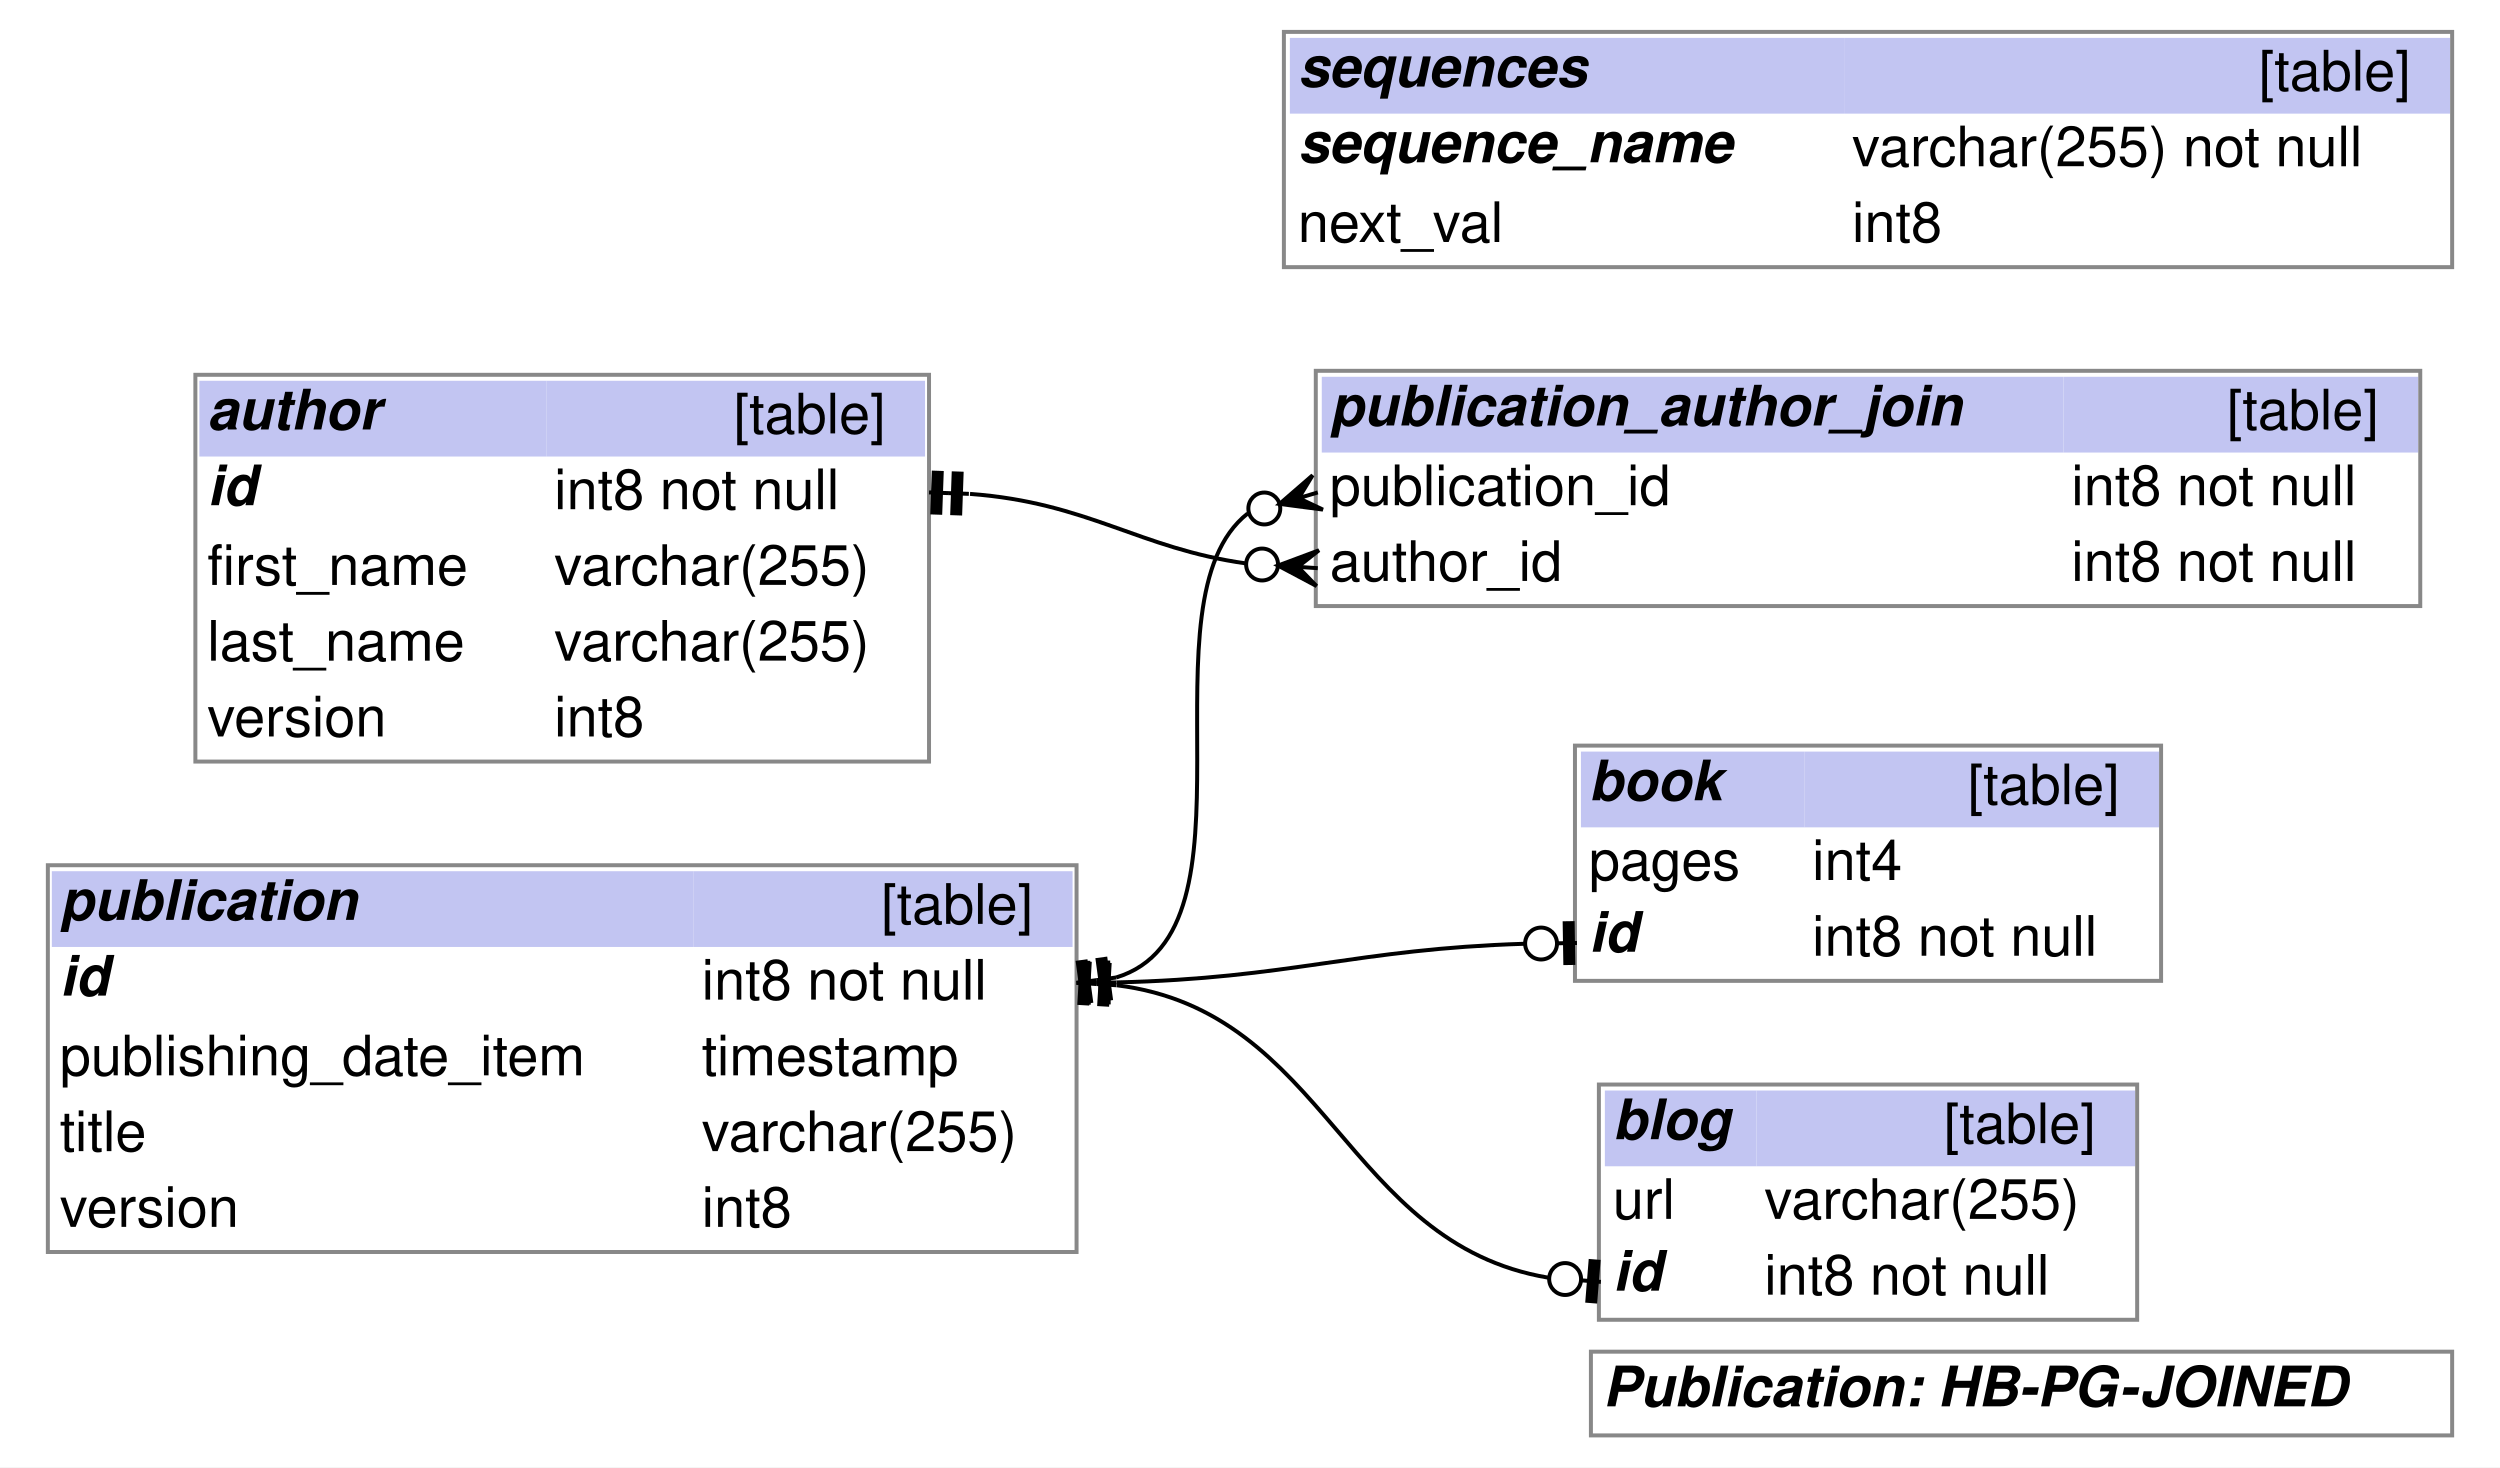
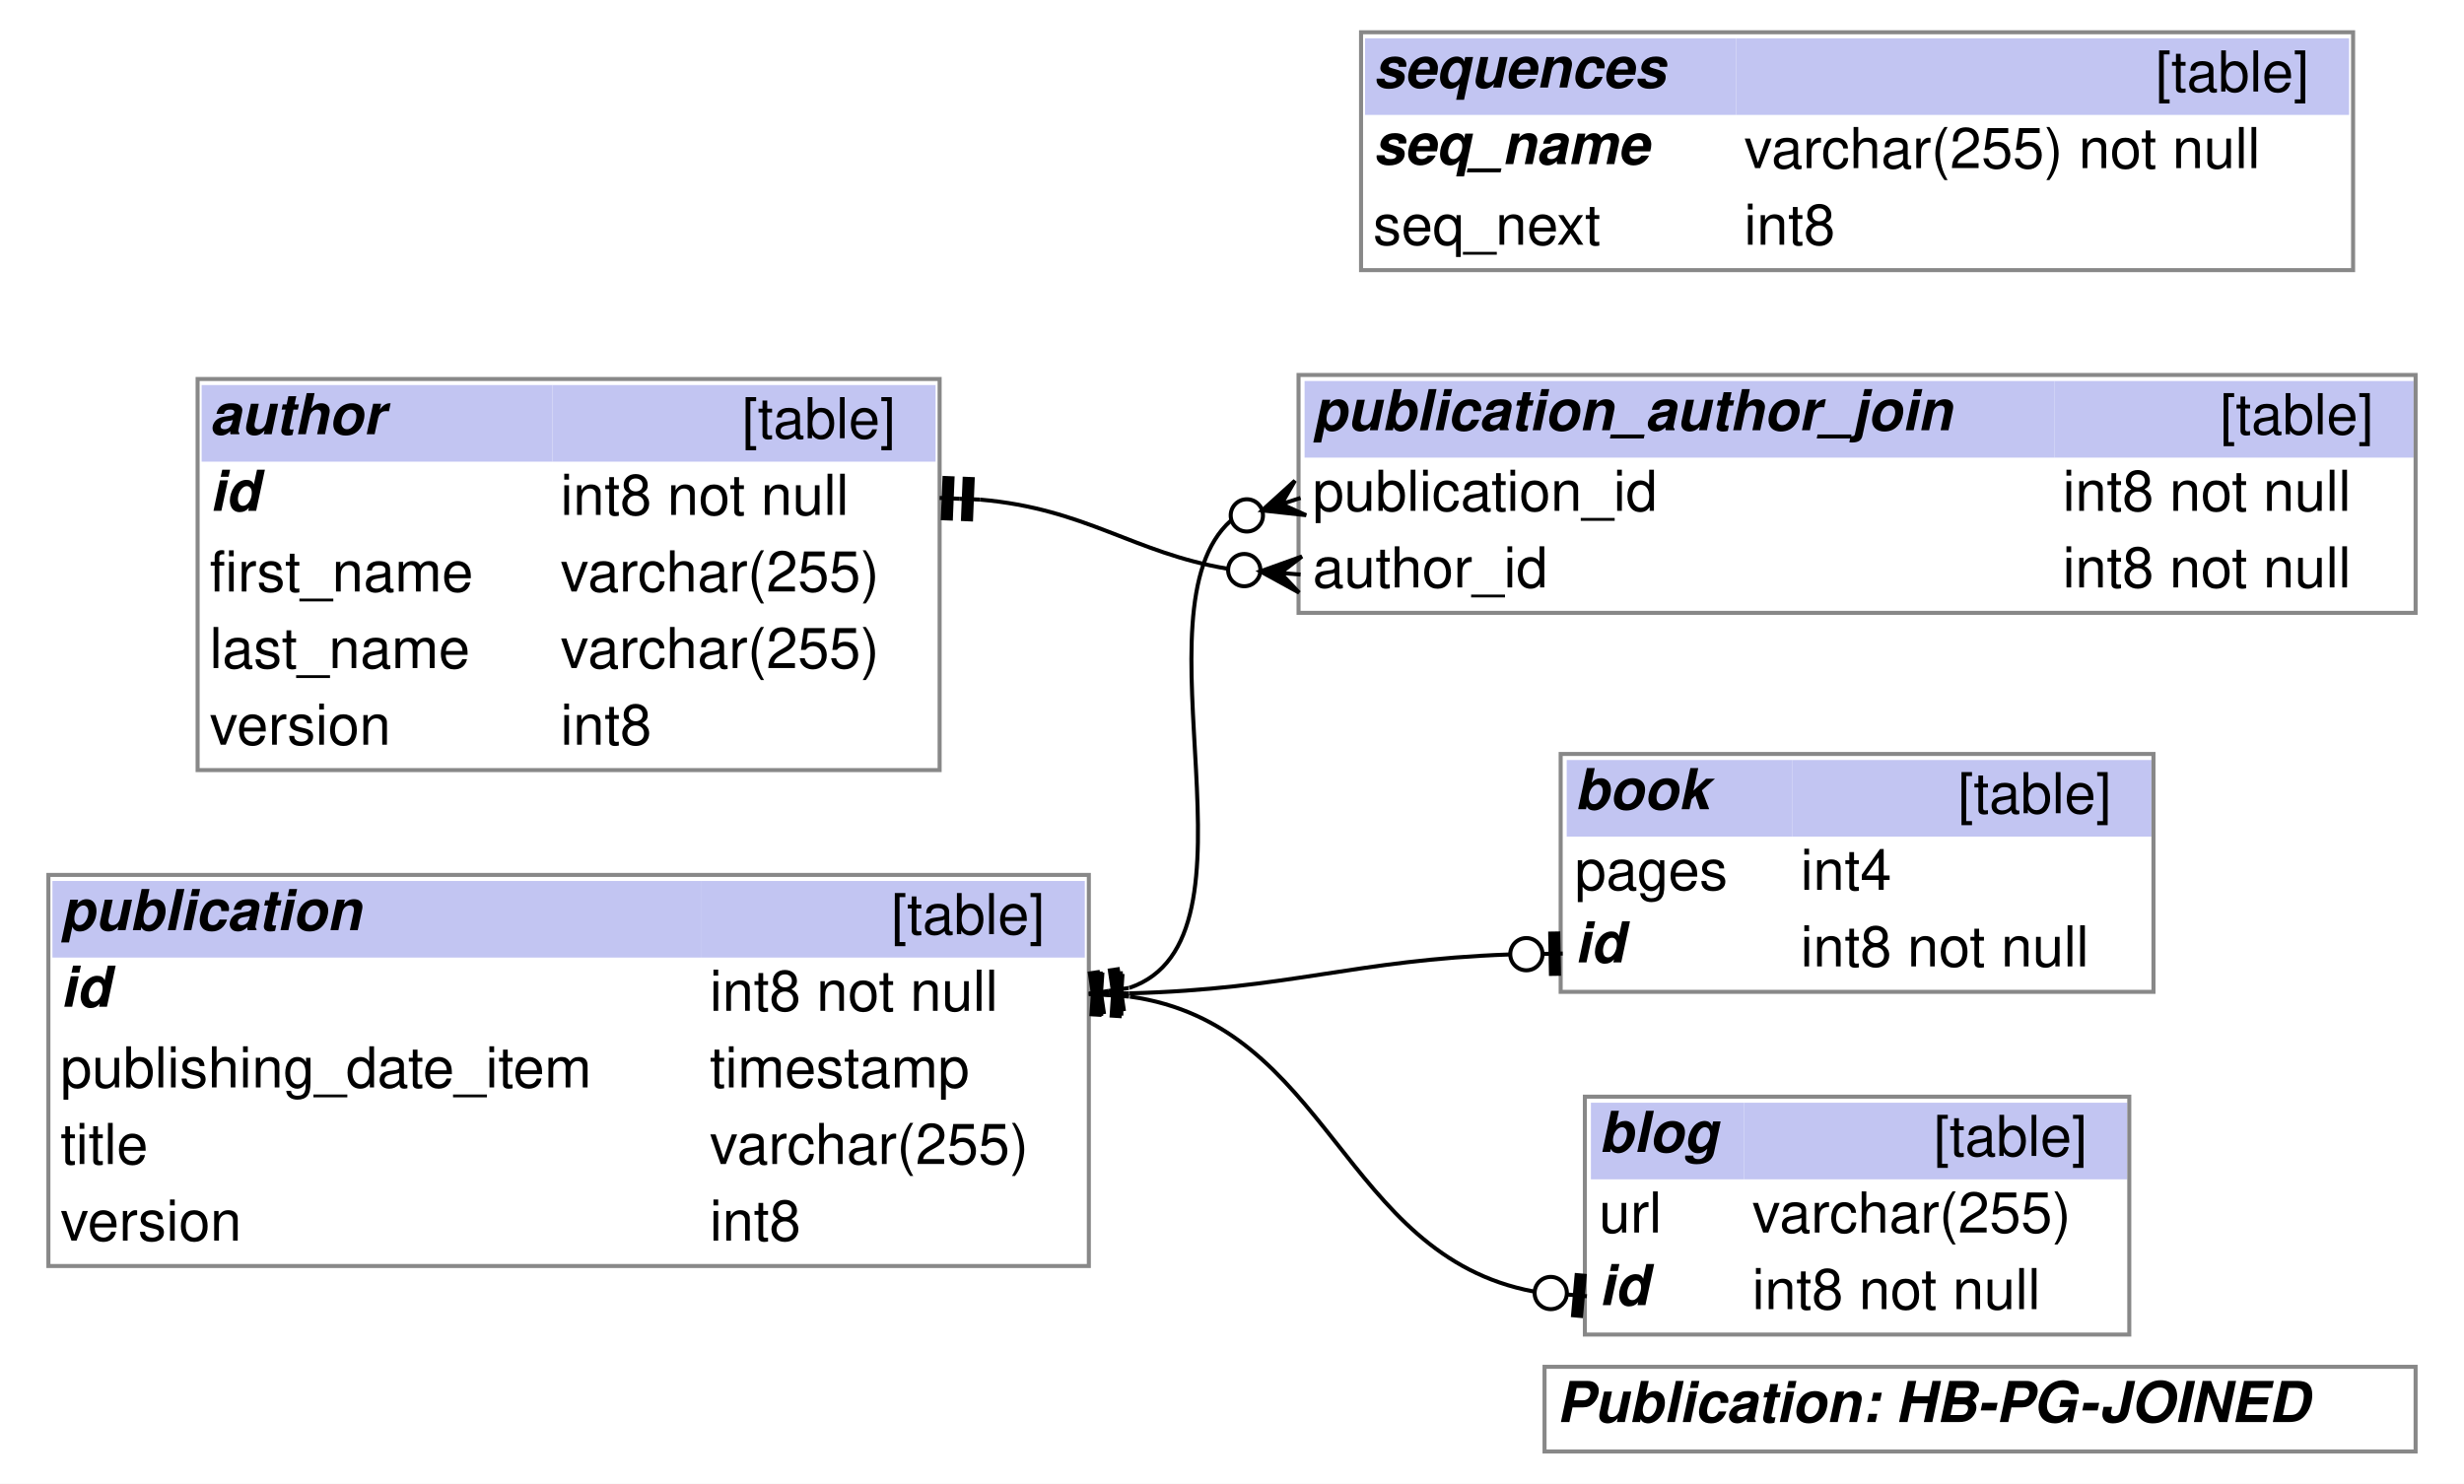
- <svg xmlns="http://www.w3.org/2000/svg" width="627pt" height="368pt" viewBox="0.00 0.00 627.00 368.00">
+ <svg xmlns="http://www.w3.org/2000/svg" width="611pt" height="368pt" viewBox="0.00 0.00 611.00 368.00">
  <g id="graph0" class="graph" transform="scale(1 1) rotate(0) translate(4 364)">
-     <polygon fill="white" stroke="transparent" points="-4,4 -4,-364 623,-364 623,4 -4,4" />
-     <text text-anchor="start" x="398" y="-11.3" font-family="Helvetica,sans-Serif" font-weight="bold" font-style="italic" font-size="14.00">Publication: HB-PG-JOINED</text>
-     <polygon fill="none" stroke="#888888" points="395,-4 395,-25 611,-25 611,-4 395,-4" />
+     <polygon fill="white" stroke="transparent" points="-4,4 -4,-364 607,-364 607,4 -4,4" />
+     <text text-anchor="start" x="382" y="-11.3" font-family="Helvetica,sans-Serif" font-weight="bold" font-style="italic" font-size="14.00">Publication: HB-PG-JOINED</text>
+     <polygon fill="none" stroke="#888888" points="379,-4 379,-25 595,-25 595,-4 379,-4" />
    <g id="node1" class="node">
      <polygon fill="#c2c5f2" stroke="transparent" points="46,-249.5 46,-268.5 133,-268.5 133,-249.5 46,-249.5" />
      <text text-anchor="start" x="48" y="-256.3" font-family="Helvetica,sans-Serif" font-weight="bold" font-style="italic" font-size="14.00">author</text>
      <polygon fill="#c2c5f2" stroke="transparent" points="133,-249.5 133,-268.5 228,-268.5 228,-249.5 133,-249.5" />
      <text text-anchor="start" x="180" y="-255.3" font-family="Helvetica,sans-Serif" font-size="14.00">[table]</text>
      <text text-anchor="start" x="48" y="-237.3" font-family="Helvetica,sans-Serif" font-weight="bold" font-style="italic" font-size="14.00">id</text>
      <text text-anchor="start" x="126" y="-236.3" font-family="Helvetica,sans-Serif" font-size="14.00"> </text>
      <text text-anchor="start" x="135" y="-236.3" font-family="Helvetica,sans-Serif" font-size="14.00">int8 not null</text>
      <text text-anchor="start" x="48" y="-217.3" font-family="Helvetica,sans-Serif" font-size="14.00">first_name</text>
      <text text-anchor="start" x="126" y="-217.3" font-family="Helvetica,sans-Serif" font-size="14.00"> </text>
      <text text-anchor="start" x="135" y="-217.3" font-family="Helvetica,sans-Serif" font-size="14.00">varchar(255)</text>
      <text text-anchor="start" x="48" y="-198.3" font-family="Helvetica,sans-Serif" font-size="14.00">last_name</text>
      <text text-anchor="start" x="126" y="-198.3" font-family="Helvetica,sans-Serif" font-size="14.00"> </text>
      <text text-anchor="start" x="135" y="-198.3" font-family="Helvetica,sans-Serif" font-size="14.00">varchar(255)</text>
      <text text-anchor="start" x="48" y="-179.3" font-family="Helvetica,sans-Serif" font-size="14.00">version</text>
      <text text-anchor="start" x="126" y="-179.3" font-family="Helvetica,sans-Serif" font-size="14.00"> </text>
      <text text-anchor="start" x="135" y="-179.3" font-family="Helvetica,sans-Serif" font-size="14.00">int8</text>
      <polygon fill="none" stroke="#888888" points="45,-173 45,-270 229,-270 229,-173 45,-173" />
    </g>
    <g id="node2" class="node">
-       <polygon fill="#c2c5f2" stroke="transparent" points="327.5,-250.5 327.5,-269.5 513.5,-269.5 513.5,-250.5 327.5,-250.5" />
-       <text text-anchor="start" x="329.5" y="-257.3" font-family="Helvetica,sans-Serif" font-weight="bold" font-style="italic" font-size="14.00">publication_author_join</text>
-       <polygon fill="#c2c5f2" stroke="transparent" points="513.5,-250.5 513.5,-269.5 602.5,-269.5 602.5,-250.5 513.5,-250.5" />
-       <text text-anchor="start" x="554.5" y="-256.3" font-family="Helvetica,sans-Serif" font-size="14.00">[table]</text>
-       <text text-anchor="start" x="329.5" y="-237.3" font-family="Helvetica,sans-Serif" font-size="14.00">publication_id</text>
-       <text text-anchor="start" x="468.5" y="-237.3" font-family="Helvetica,sans-Serif" font-size="14.00"> </text>
-       <text text-anchor="start" x="515.5" y="-237.3" font-family="Helvetica,sans-Serif" font-size="14.00">int8 not null</text>
-       <text text-anchor="start" x="329.5" y="-218.3" font-family="Helvetica,sans-Serif" font-size="14.00">author_id</text>
-       <text text-anchor="start" x="468.5" y="-218.3" font-family="Helvetica,sans-Serif" font-size="14.00"> </text>
-       <text text-anchor="start" x="515.5" y="-218.3" font-family="Helvetica,sans-Serif" font-size="14.00">int8 not null</text>
-       <polygon fill="none" stroke="#888888" points="326,-212 326,-271 603,-271 603,-212 326,-212" />
+       <polygon fill="#c2c5f2" stroke="transparent" points="319.5,-250.5 319.5,-269.5 505.5,-269.5 505.5,-250.5 319.5,-250.5" />
+       <text text-anchor="start" x="321.5" y="-257.3" font-family="Helvetica,sans-Serif" font-weight="bold" font-style="italic" font-size="14.00">publication_author_join</text>
+       <polygon fill="#c2c5f2" stroke="transparent" points="505.5,-250.5 505.5,-269.5 594.5,-269.5 594.5,-250.5 505.5,-250.5" />
+       <text text-anchor="start" x="546.5" y="-256.3" font-family="Helvetica,sans-Serif" font-size="14.00">[table]</text>
+       <text text-anchor="start" x="321.5" y="-237.3" font-family="Helvetica,sans-Serif" font-size="14.00">publication_id</text>
+       <text text-anchor="start" x="460.5" y="-237.3" font-family="Helvetica,sans-Serif" font-size="14.00"> </text>
+       <text text-anchor="start" x="507.5" y="-237.3" font-family="Helvetica,sans-Serif" font-size="14.00">int8 not null</text>
+       <text text-anchor="start" x="321.5" y="-218.3" font-family="Helvetica,sans-Serif" font-size="14.00">author_id</text>
+       <text text-anchor="start" x="460.5" y="-218.3" font-family="Helvetica,sans-Serif" font-size="14.00"> </text>
+       <text text-anchor="start" x="507.5" y="-218.3" font-family="Helvetica,sans-Serif" font-size="14.00">int8 not null</text>
+       <polygon fill="none" stroke="#888888" points="318,-212 318,-271 595,-271 595,-212 318,-212" />
    </g>
    <g id="edge1" class="edge">
-       <path fill="none" stroke="black" d="M308.51,-222.69C281.64,-226.44 268.99,-237.92 239.28,-240.13" />
-       <polygon fill="black" stroke="black" points="316.52,-222.16 326.8,-225.99 321.51,-221.83 326.5,-221.5 326.5,-221.5 326.5,-221.5 321.51,-221.83 326.2,-217.01 316.52,-222.16 316.52,-222.16" />
-       <ellipse fill="none" stroke="black" cx="312.53" cy="-222.42" rx="4" ry="4" />
-       <polygon fill="black" stroke="black" points="230.18,-245.46 229.82,-235.47 231.82,-235.4 232.18,-245.39 230.18,-245.46" />
-       <polyline fill="none" stroke="black" points="229,-240.5 234,-240.32 " />
-       <polygon fill="black" stroke="black" points="235.18,-245.28 234.82,-235.29 236.82,-235.22 237.17,-245.21 235.18,-245.28" />
-       <polyline fill="none" stroke="black" points="234,-240.32 238.99,-240.14 " />
+       <path fill="none" stroke="black" d="M300.45,-222.93C276.95,-226.88 265.39,-237.82 239,-240.09" />
+       <polygon fill="black" stroke="black" points="308.53,-222.29 318.85,-225.99 313.52,-221.89 318.5,-221.5 318.5,-221.5 318.5,-221.5 313.52,-221.89 318.15,-217.01 308.53,-222.29 308.53,-222.29" />
+       <ellipse fill="none" stroke="black" cx="304.54" cy="-222.6" rx="4" ry="4" />
+       <polygon fill="black" stroke="black" points="230.21,-245.45 229.79,-235.46 231.79,-235.38 232.2,-245.37 230.21,-245.45" />
+       <polyline fill="none" stroke="black" points="229,-240.5 234,-240.29 " />
+       <polygon fill="black" stroke="black" points="235.2,-245.25 234.79,-235.26 236.79,-235.17 237.2,-245.17 235.2,-245.25" />
+       <polyline fill="none" stroke="black" points="234,-240.29 238.99,-240.09 " />
    </g>
    <g id="node5" class="node">
      <polygon fill="#c2c5f2" stroke="transparent" points="9,-126.5 9,-145.5 170,-145.5 170,-126.5 9,-126.5" />
      <text text-anchor="start" x="11" y="-133.3" font-family="Helvetica,sans-Serif" font-weight="bold" font-style="italic" font-size="14.00">publication</text>
      <polygon fill="#c2c5f2" stroke="transparent" points="170,-126.5 170,-145.5 265,-145.5 265,-126.5 170,-126.5" />
      <text text-anchor="start" x="217" y="-132.3" font-family="Helvetica,sans-Serif" font-size="14.00">[table]</text>
      <text text-anchor="start" x="11" y="-114.3" font-family="Helvetica,sans-Serif" font-weight="bold" font-style="italic" font-size="14.00">id</text>
      <text text-anchor="start" x="163" y="-113.3" font-family="Helvetica,sans-Serif" font-size="14.00"> </text>
      <text text-anchor="start" x="172" y="-113.3" font-family="Helvetica,sans-Serif" font-size="14.00">int8 not null</text>
      <text text-anchor="start" x="11" y="-94.3" font-family="Helvetica,sans-Serif" font-size="14.00">publishing_date_item</text>
      <text text-anchor="start" x="163" y="-94.3" font-family="Helvetica,sans-Serif" font-size="14.00"> </text>
      <text text-anchor="start" x="172" y="-94.3" font-family="Helvetica,sans-Serif" font-size="14.00">timestamp</text>
      <text text-anchor="start" x="11" y="-75.3" font-family="Helvetica,sans-Serif" font-size="14.00">title</text>
      <text text-anchor="start" x="163" y="-75.3" font-family="Helvetica,sans-Serif" font-size="14.00"> </text>
      <text text-anchor="start" x="172" y="-75.3" font-family="Helvetica,sans-Serif" font-size="14.00">varchar(255)</text>
      <text text-anchor="start" x="11" y="-56.3" font-family="Helvetica,sans-Serif" font-size="14.00">version</text>
      <text text-anchor="start" x="163" y="-56.3" font-family="Helvetica,sans-Serif" font-size="14.00"> </text>
      <text text-anchor="start" x="172" y="-56.3" font-family="Helvetica,sans-Serif" font-size="14.00">int8</text>
      <polygon fill="none" stroke="#888888" points="8,-50 8,-147 266,-147 266,-50 8,-50" />
    </g>
    <g id="edge4" class="edge">
-       <path fill="none" stroke="black" d="M308.91,-235.21C281.11,-213.33 313.99,-130.39 275.91,-118.84" />
-       <polygon fill="black" stroke="black" points="316.92,-237.62 325.21,-244.81 321.71,-239.06 326.5,-240.5 326.5,-240.5 326.5,-240.5 321.71,-239.06 327.79,-236.19 316.92,-237.62 316.92,-237.62" />
-       <ellipse fill="none" stroke="black" cx="313.09" cy="-236.47" rx="4" ry="4" />
-       <polygon fill="black" stroke="black" points="266.32,-122.59 267.66,-112.68 269.64,-112.95 268.3,-122.86 266.32,-122.59" />
-       <polyline fill="none" stroke="black" points="266,-117.5 270.95,-118.17 " />
-       <polygon fill="black" stroke="black" points="271.28,-123.26 272.62,-113.35 274.6,-113.62 273.26,-123.53 271.28,-123.26" />
-       <polyline fill="none" stroke="black" points="270.95,-118.17 275.91,-118.84 " />
+       <path fill="none" stroke="black" d="M301.25,-234.9C276.1,-212.62 311.68,-130.97 276.02,-118.98" />
+       <polygon fill="black" stroke="black" points="308.99,-237.41 317.11,-244.78 313.74,-238.96 318.5,-240.5 318.5,-240.5 318.5,-240.5 313.74,-238.96 319.89,-236.22 308.99,-237.41 308.99,-237.41" />
+       <ellipse fill="none" stroke="black" cx="305.18" cy="-236.17" rx="4" ry="4" />
+       <polygon fill="black" stroke="black" points="266.26,-122.59 267.72,-112.7 269.7,-112.99 268.24,-122.88 266.26,-122.59" />
+       <polyline fill="none" stroke="black" points="266,-117.5 270.95,-118.23 " />
+       <polygon fill="black" stroke="black" points="271.21,-123.32 272.66,-113.43 274.64,-113.72 273.19,-123.61 271.21,-123.32" />
+       <polyline fill="none" stroke="black" points="270.95,-118.23 275.89,-118.96 " />
    </g>
    <g id="node3" class="node">
-       <polygon fill="#c2c5f2" stroke="transparent" points="398.5,-71.5 398.5,-90.5 436.5,-90.5 436.5,-71.5 398.5,-71.5" />
-       <text text-anchor="start" x="400.5" y="-78.3" font-family="Helvetica,sans-Serif" font-weight="bold" font-style="italic" font-size="14.00">blog</text>
-       <polygon fill="#c2c5f2" stroke="transparent" points="436.5,-71.5 436.5,-90.5 531.5,-90.5 531.5,-71.5 436.5,-71.5" />
-       <text text-anchor="start" x="483.5" y="-77.3" font-family="Helvetica,sans-Serif" font-size="14.00">[table]</text>
-       <text text-anchor="start" x="400.5" y="-58.3" font-family="Helvetica,sans-Serif" font-size="14.00">url</text>
-       <text text-anchor="start" x="426.5" y="-58.3" font-family="Helvetica,sans-Serif" font-size="14.00"> </text>
-       <text text-anchor="start" x="438.5" y="-58.3" font-family="Helvetica,sans-Serif" font-size="14.00">varchar(255)</text>
-       <text text-anchor="start" x="400.5" y="-40.3" font-family="Helvetica,sans-Serif" font-weight="bold" font-style="italic" font-size="14.00">id</text>
-       <text text-anchor="start" x="426.5" y="-39.3" font-family="Helvetica,sans-Serif" font-size="14.00"> </text>
-       <text text-anchor="start" x="438.5" y="-39.3" font-family="Helvetica,sans-Serif" font-size="14.00">int8 not null</text>
-       <polygon fill="none" stroke="#888888" points="397,-33 397,-92 532,-92 532,-33 397,-33" />
+       <polygon fill="#c2c5f2" stroke="transparent" points="390.5,-71.5 390.5,-90.5 428.5,-90.5 428.5,-71.5 390.5,-71.5" />
+       <text text-anchor="start" x="392.5" y="-78.3" font-family="Helvetica,sans-Serif" font-weight="bold" font-style="italic" font-size="14.00">blog</text>
+       <polygon fill="#c2c5f2" stroke="transparent" points="428.5,-71.5 428.5,-90.5 523.5,-90.5 523.5,-71.5 428.5,-71.5" />
+       <text text-anchor="start" x="475.5" y="-77.3" font-family="Helvetica,sans-Serif" font-size="14.00">[table]</text>
+       <text text-anchor="start" x="392.5" y="-58.3" font-family="Helvetica,sans-Serif" font-size="14.00">url</text>
+       <text text-anchor="start" x="418.5" y="-58.3" font-family="Helvetica,sans-Serif" font-size="14.00"> </text>
+       <text text-anchor="start" x="430.5" y="-58.3" font-family="Helvetica,sans-Serif" font-size="14.00">varchar(255)</text>
+       <text text-anchor="start" x="392.5" y="-40.3" font-family="Helvetica,sans-Serif" font-weight="bold" font-style="italic" font-size="14.00">id</text>
+       <text text-anchor="start" x="418.5" y="-39.3" font-family="Helvetica,sans-Serif" font-size="14.00"> </text>
+       <text text-anchor="start" x="430.5" y="-39.3" font-family="Helvetica,sans-Serif" font-size="14.00">int8 not null</text>
+       <polygon fill="none" stroke="#888888" points="389,-33 389,-92 524,-92 524,-33 389,-33" />
    </g>
    <g id="edge2" class="edge">
-       <path fill="none" stroke="black" d="M384.3,-43.56C333.36,-52.16 328.92,-110.34 276.06,-116.9" />
-       <polygon fill="black" stroke="black" points="396.1,-37.6 396.9,-47.56 394.91,-47.72 394.11,-37.76 396.1,-37.6" />
-       <polyline fill="none" stroke="black" points="397.5,-42.5 392.52,-42.9 " />
-       <ellipse fill="none" stroke="black" cx="388.53" cy="-43.22" rx="4" ry="4" />
-       <polygon fill="black" stroke="black" points="267.3,-122.43 266.7,-112.45 268.7,-112.33 269.29,-122.31 267.3,-122.43" />
-       <polyline fill="none" stroke="black" points="266,-117.5 270.99,-117.2 " />
-       <polygon fill="black" stroke="black" points="272.29,-122.13 271.69,-112.15 273.69,-112.03 274.28,-122.01 272.29,-122.13" />
-       <polyline fill="none" stroke="black" points="270.99,-117.2 275.98,-116.9 " />
+       <path fill="none" stroke="black" d="M376.29,-43.68C328.7,-52.64 325.66,-109.92 276.17,-116.82" />
+       <polygon fill="black" stroke="black" points="388.06,-37.61 388.95,-47.57 386.96,-47.75 386.07,-37.79 388.06,-37.61" />
+       <polyline fill="none" stroke="black" points="389.5,-42.5 384.52,-42.94 " />
+       <ellipse fill="none" stroke="black" cx="380.54" cy="-43.3" rx="4" ry="4" />
+       <polygon fill="black" stroke="black" points="267.33,-122.42 266.66,-112.44 268.66,-112.31 269.33,-122.29 267.33,-122.42" />
+       <polyline fill="none" stroke="black" points="266,-117.5 270.99,-117.17 " />
+       <polygon fill="black" stroke="black" points="272.32,-122.09 271.65,-112.11 273.65,-111.98 274.32,-121.95 272.32,-122.09" />
+       <polyline fill="none" stroke="black" points="270.99,-117.17 275.98,-116.83 " />
    </g>
    <g id="node4" class="node">
-       <polygon fill="#c2c5f2" stroke="transparent" points="392.5,-156.5 392.5,-175.5 448.5,-175.5 448.5,-156.5 392.5,-156.5" />
-       <text text-anchor="start" x="394.5" y="-163.3" font-family="Helvetica,sans-Serif" font-weight="bold" font-style="italic" font-size="14.00">book</text>
-       <polygon fill="#c2c5f2" stroke="transparent" points="448.5,-156.5 448.5,-175.5 537.5,-175.5 537.5,-156.5 448.5,-156.5" />
-       <text text-anchor="start" x="489.5" y="-162.3" font-family="Helvetica,sans-Serif" font-size="14.00">[table]</text>
-       <text text-anchor="start" x="394.5" y="-143.3" font-family="Helvetica,sans-Serif" font-size="14.00">pages</text>
-       <text text-anchor="start" x="441.5" y="-143.3" font-family="Helvetica,sans-Serif" font-size="14.00"> </text>
-       <text text-anchor="start" x="450.5" y="-143.3" font-family="Helvetica,sans-Serif" font-size="14.00">int4</text>
-       <text text-anchor="start" x="394.5" y="-125.3" font-family="Helvetica,sans-Serif" font-weight="bold" font-style="italic" font-size="14.00">id</text>
-       <text text-anchor="start" x="441.5" y="-124.3" font-family="Helvetica,sans-Serif" font-size="14.00"> </text>
-       <text text-anchor="start" x="450.5" y="-124.3" font-family="Helvetica,sans-Serif" font-size="14.00">int8 not null</text>
-       <polygon fill="none" stroke="#888888" points="391,-118 391,-177 538,-177 538,-118 391,-118" />
+       <polygon fill="#c2c5f2" stroke="transparent" points="384.5,-156.5 384.5,-175.5 440.5,-175.5 440.5,-156.5 384.5,-156.5" />
+       <text text-anchor="start" x="386.5" y="-163.3" font-family="Helvetica,sans-Serif" font-weight="bold" font-style="italic" font-size="14.00">book</text>
+       <polygon fill="#c2c5f2" stroke="transparent" points="440.5,-156.5 440.5,-175.5 529.5,-175.5 529.5,-156.5 440.5,-156.5" />
+       <text text-anchor="start" x="481.5" y="-162.3" font-family="Helvetica,sans-Serif" font-size="14.00">[table]</text>
+       <text text-anchor="start" x="386.5" y="-143.3" font-family="Helvetica,sans-Serif" font-size="14.00">pages</text>
+       <text text-anchor="start" x="433.5" y="-143.3" font-family="Helvetica,sans-Serif" font-size="14.00"> </text>
+       <text text-anchor="start" x="442.5" y="-143.3" font-family="Helvetica,sans-Serif" font-size="14.00">int4</text>
+       <text text-anchor="start" x="386.5" y="-125.3" font-family="Helvetica,sans-Serif" font-weight="bold" font-style="italic" font-size="14.00">id</text>
+       <text text-anchor="start" x="433.5" y="-124.3" font-family="Helvetica,sans-Serif" font-size="14.00"> </text>
+       <text text-anchor="start" x="442.5" y="-124.3" font-family="Helvetica,sans-Serif" font-size="14.00">int8 not null</text>
+       <polygon fill="none" stroke="#888888" points="383,-118 383,-177 530,-177 530,-118 383,-118" />
    </g>
    <g id="edge3" class="edge">
-       <path fill="none" stroke="black" d="M378.25,-127.3C336.06,-125.99 319.54,-118.61 276.03,-117.61" />
-       <polygon fill="black" stroke="black" points="390.58,-122.49 390.42,-132.48 388.42,-132.45 388.58,-122.46 390.58,-122.49" />
-       <polyline fill="none" stroke="black" points="391.5,-127.5 386.5,-127.42 " />
-       <ellipse fill="none" stroke="black" cx="382.5" cy="-127.36" rx="4" ry="4" />
-       <polygon fill="black" stroke="black" points="266.94,-122.51 267.06,-112.51 269.06,-112.53 268.94,-122.53 266.94,-122.51" />
+       <path fill="none" stroke="black" d="M370.28,-127.27C331.59,-125.89 316.05,-118.69 276.1,-117.63" />
+       <polygon fill="black" stroke="black" points="382.59,-122.48 382.41,-132.48 380.41,-132.45 380.59,-122.45 382.59,-122.48" />
+       <polyline fill="none" stroke="black" points="383.5,-127.5 378.5,-127.41 " />
+       <ellipse fill="none" stroke="black" cx="374.5" cy="-127.34" rx="4" ry="4" />
+       <polygon fill="black" stroke="black" points="266.94,-122.51 267.06,-112.51 269.06,-112.54 268.93,-122.54 266.94,-122.51" />
      <polyline fill="none" stroke="black" points="266,-117.5 271,-117.56 " />
-       <polygon fill="black" stroke="black" points="271.94,-122.57 272.06,-112.57 274.06,-112.59 273.94,-122.59 271.94,-122.57" />
-       <polyline fill="none" stroke="black" points="271,-117.56 276,-117.61 " />
+       <polygon fill="black" stroke="black" points="271.93,-122.58 272.06,-112.58 274.06,-112.6 273.93,-122.6 271.93,-122.58" />
+       <polyline fill="none" stroke="black" points="271,-117.56 276,-117.63 " />
    </g>
    <g id="node6" class="node">
-       <polygon fill="#c2c5f2" stroke="transparent" points="319.5,-335.5 319.5,-354.5 458.5,-354.5 458.5,-335.5 319.5,-335.5" />
-       <text text-anchor="start" x="321.5" y="-342.3" font-family="Helvetica,sans-Serif" font-weight="bold" font-style="italic" font-size="14.00">sequences</text>
-       <polygon fill="#c2c5f2" stroke="transparent" points="458.5,-335.5 458.5,-354.5 610.5,-354.5 610.5,-335.5 458.5,-335.5" />
-       <text text-anchor="start" x="562.5" y="-341.3" font-family="Helvetica,sans-Serif" font-size="14.00">[table]</text>
-       <text text-anchor="start" x="321.5" y="-323.3" font-family="Helvetica,sans-Serif" font-weight="bold" font-style="italic" font-size="14.00">sequence_name</text>
-       <text text-anchor="start" x="451.5" y="-322.3" font-family="Helvetica,sans-Serif" font-size="14.00"> </text>
-       <text text-anchor="start" x="460.5" y="-322.3" font-family="Helvetica,sans-Serif" font-size="14.00">varchar(255) not null</text>
-       <text text-anchor="start" x="321.5" y="-303.3" font-family="Helvetica,sans-Serif" font-size="14.00">next_val</text>
-       <text text-anchor="start" x="451.5" y="-303.3" font-family="Helvetica,sans-Serif" font-size="14.00"> </text>
-       <text text-anchor="start" x="460.5" y="-303.3" font-family="Helvetica,sans-Serif" font-size="14.00">int8</text>
-       <polygon fill="none" stroke="#888888" points="318,-297 318,-356 611,-356 611,-297 318,-297" />
+       <polygon fill="#c2c5f2" stroke="transparent" points="334.5,-335.5 334.5,-354.5 426.5,-354.5 426.5,-335.5 334.5,-335.5" />
+       <text text-anchor="start" x="336.5" y="-342.3" font-family="Helvetica,sans-Serif" font-weight="bold" font-style="italic" font-size="14.00">sequences</text>
+       <polygon fill="#c2c5f2" stroke="transparent" points="426.5,-335.5 426.5,-354.5 578.5,-354.5 578.5,-335.5 426.5,-335.5" />
+       <text text-anchor="start" x="530.5" y="-341.3" font-family="Helvetica,sans-Serif" font-size="14.00">[table]</text>
+       <text text-anchor="start" x="336.5" y="-323.3" font-family="Helvetica,sans-Serif" font-weight="bold" font-style="italic" font-size="14.00">seq_name</text>
+       <text text-anchor="start" x="419.5" y="-322.3" font-family="Helvetica,sans-Serif" font-size="14.00"> </text>
+       <text text-anchor="start" x="428.5" y="-322.3" font-family="Helvetica,sans-Serif" font-size="14.00">varchar(255) not null</text>
+       <text text-anchor="start" x="336.5" y="-303.3" font-family="Helvetica,sans-Serif" font-size="14.00">seq_next</text>
+       <text text-anchor="start" x="419.5" y="-303.3" font-family="Helvetica,sans-Serif" font-size="14.00"> </text>
+       <text text-anchor="start" x="428.5" y="-303.3" font-family="Helvetica,sans-Serif" font-size="14.00">int8</text>
+       <polygon fill="none" stroke="#888888" points="333.5,-297 333.5,-356 579.5,-356 579.5,-297 333.5,-297" />
    </g>
  </g>
</svg>
